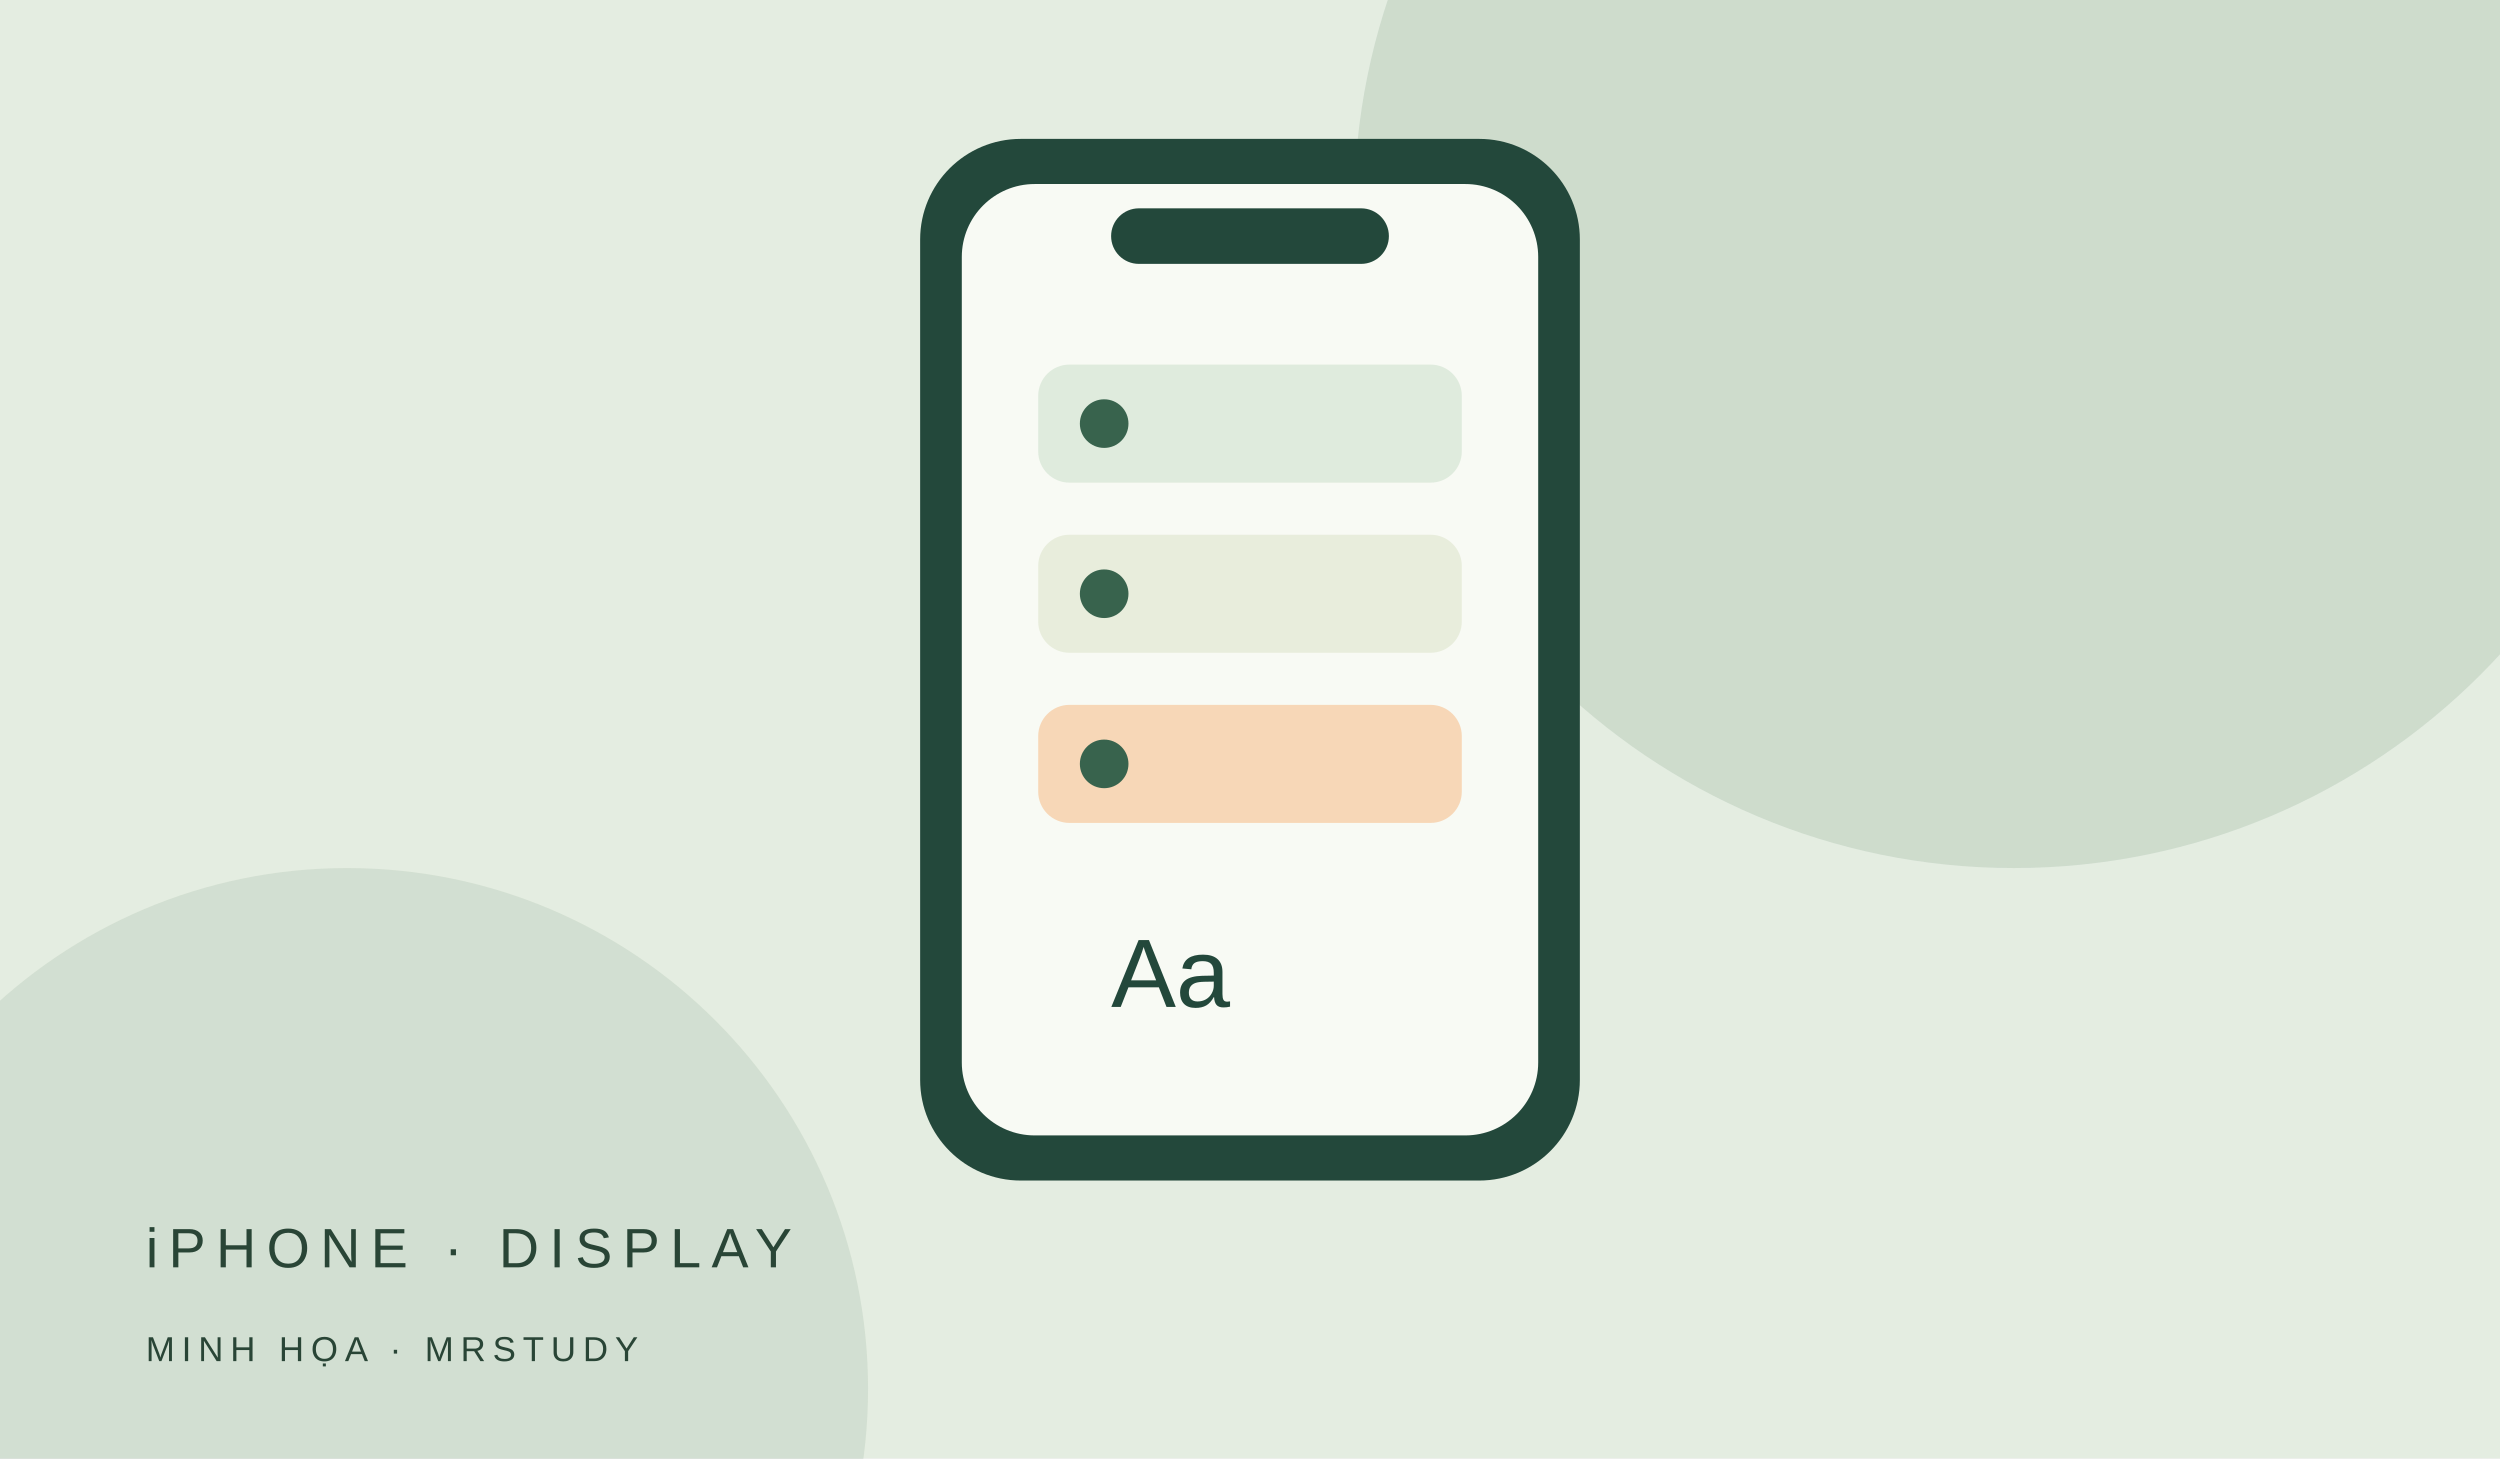
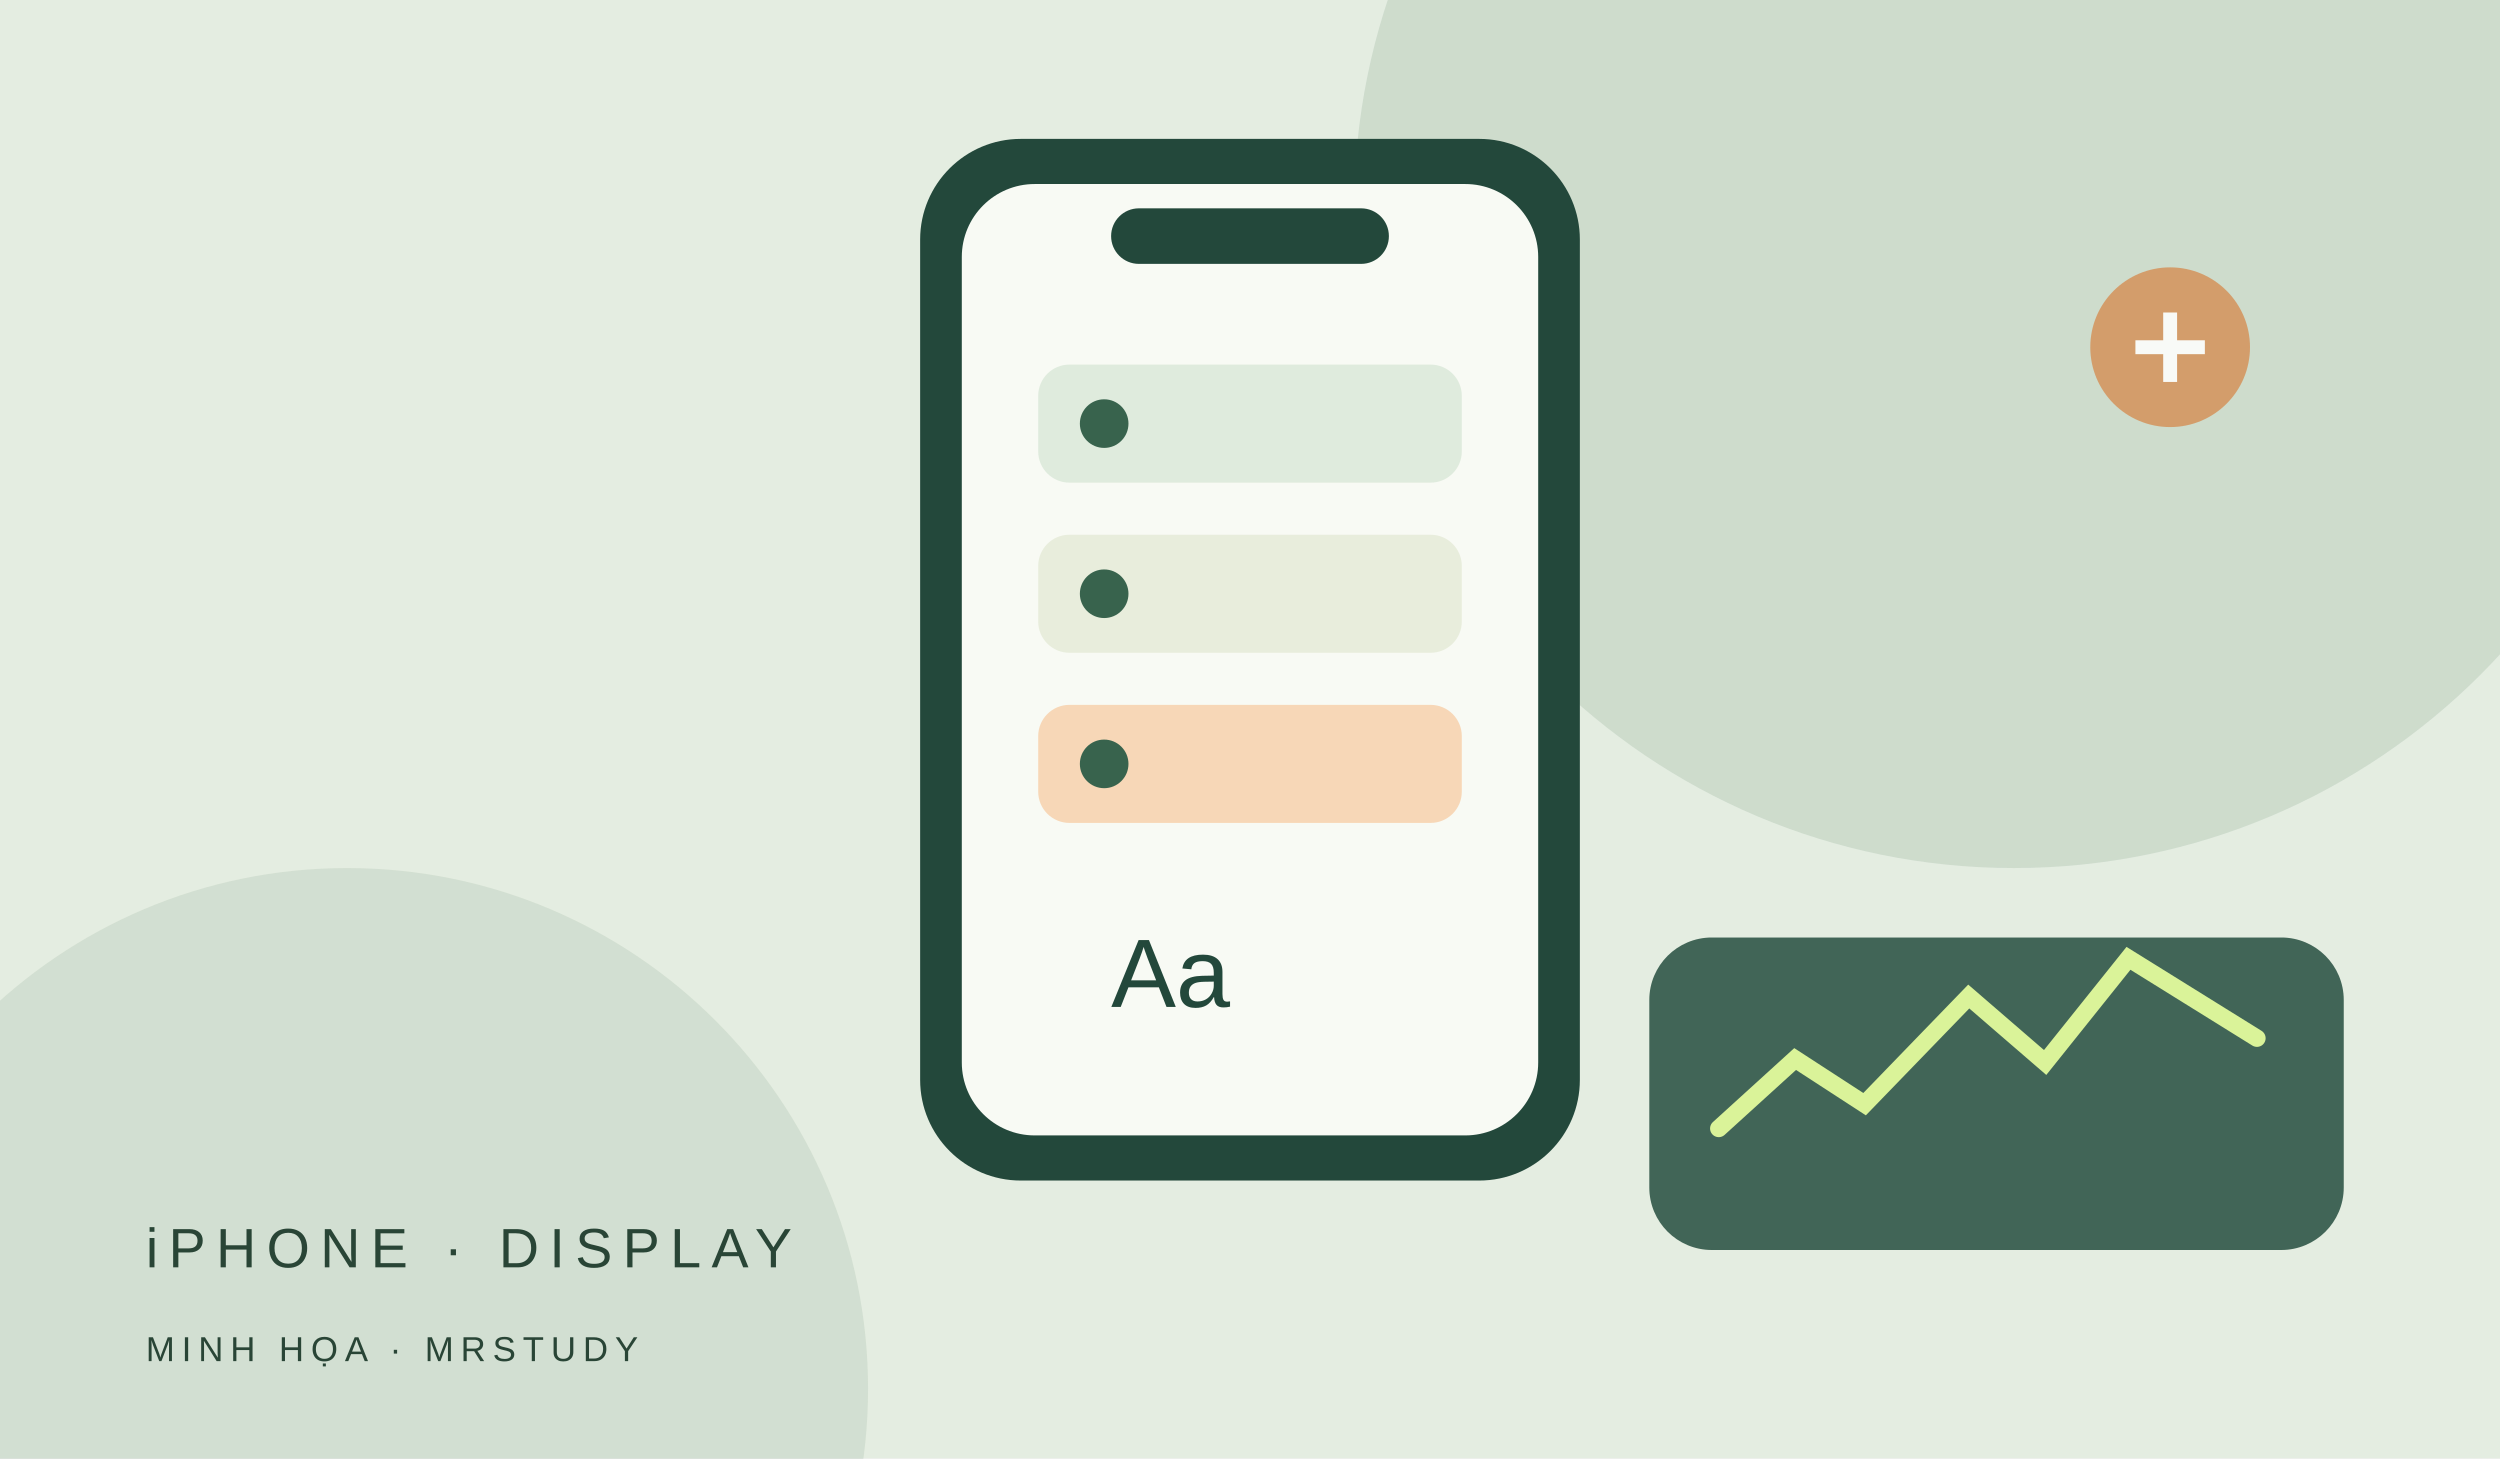
<svg xmlns="http://www.w3.org/2000/svg" viewBox="0 0 720 420">
  <rect width="720" height="420" fill="#e4ede1" />
  <circle cx="580" cy="60" r="190" fill="#4e775a" opacity=".15" />
  <circle cx="100" cy="400" r="150" fill="#4e775a" opacity=".12" />
  <rect x="265" y="40" width="190" height="300" rx="29" fill="#23483b" />
  <rect x="277" y="53" width="166" height="274" rx="21" fill="#f8faf4" />
  <rect x="320" y="60" width="80" height="16" rx="8" fill="#23483b" />
  <rect x="299" y="105" width="122" height="34" rx="9" fill="#dfebdd" />
  <circle cx="318" cy="122" r="7" fill="#38634d" />
  <rect x="299" y="154" width="122" height="34" rx="9" fill="#e8eddc" />
  <circle cx="318" cy="171" r="7" fill="#38634d" />
  <rect x="299" y="203" width="122" height="34" rx="9" fill="#f7d7b7" />
  <circle cx="318" cy="220" r="7" fill="#38634d" />
  <text x="320" y="290" font-family="Arial" font-size="28" fill="#23483b">Aa</text>
  <text x="42" y="365" font-family="Arial,sans-serif" font-size="16" letter-spacing="3" fill="#294536">iPHONE · DISPLAY</text>
  <text x="42" y="392" font-family="Arial,sans-serif" font-size="10" letter-spacing="2" fill="#294536">MINH HỌA · MRSTUDY</text>
+   <g opacity=".85">
+     <rect x="475" y="270" width="200" height="90" rx="18" fill="#254d3e" />
+     <path d="m495 325 22-20 20 13 30-31 22 19 24-30 37 23" fill="none" stroke="#d8f58c" stroke-width="5" stroke-linecap="round" />
+     <circle cx="625" cy="100" r="23" fill="#d4925a" />
+     <path d="M615 100h20m-10-10v20" stroke="#fff" stroke-width="4" />
+   </g>
</svg>
